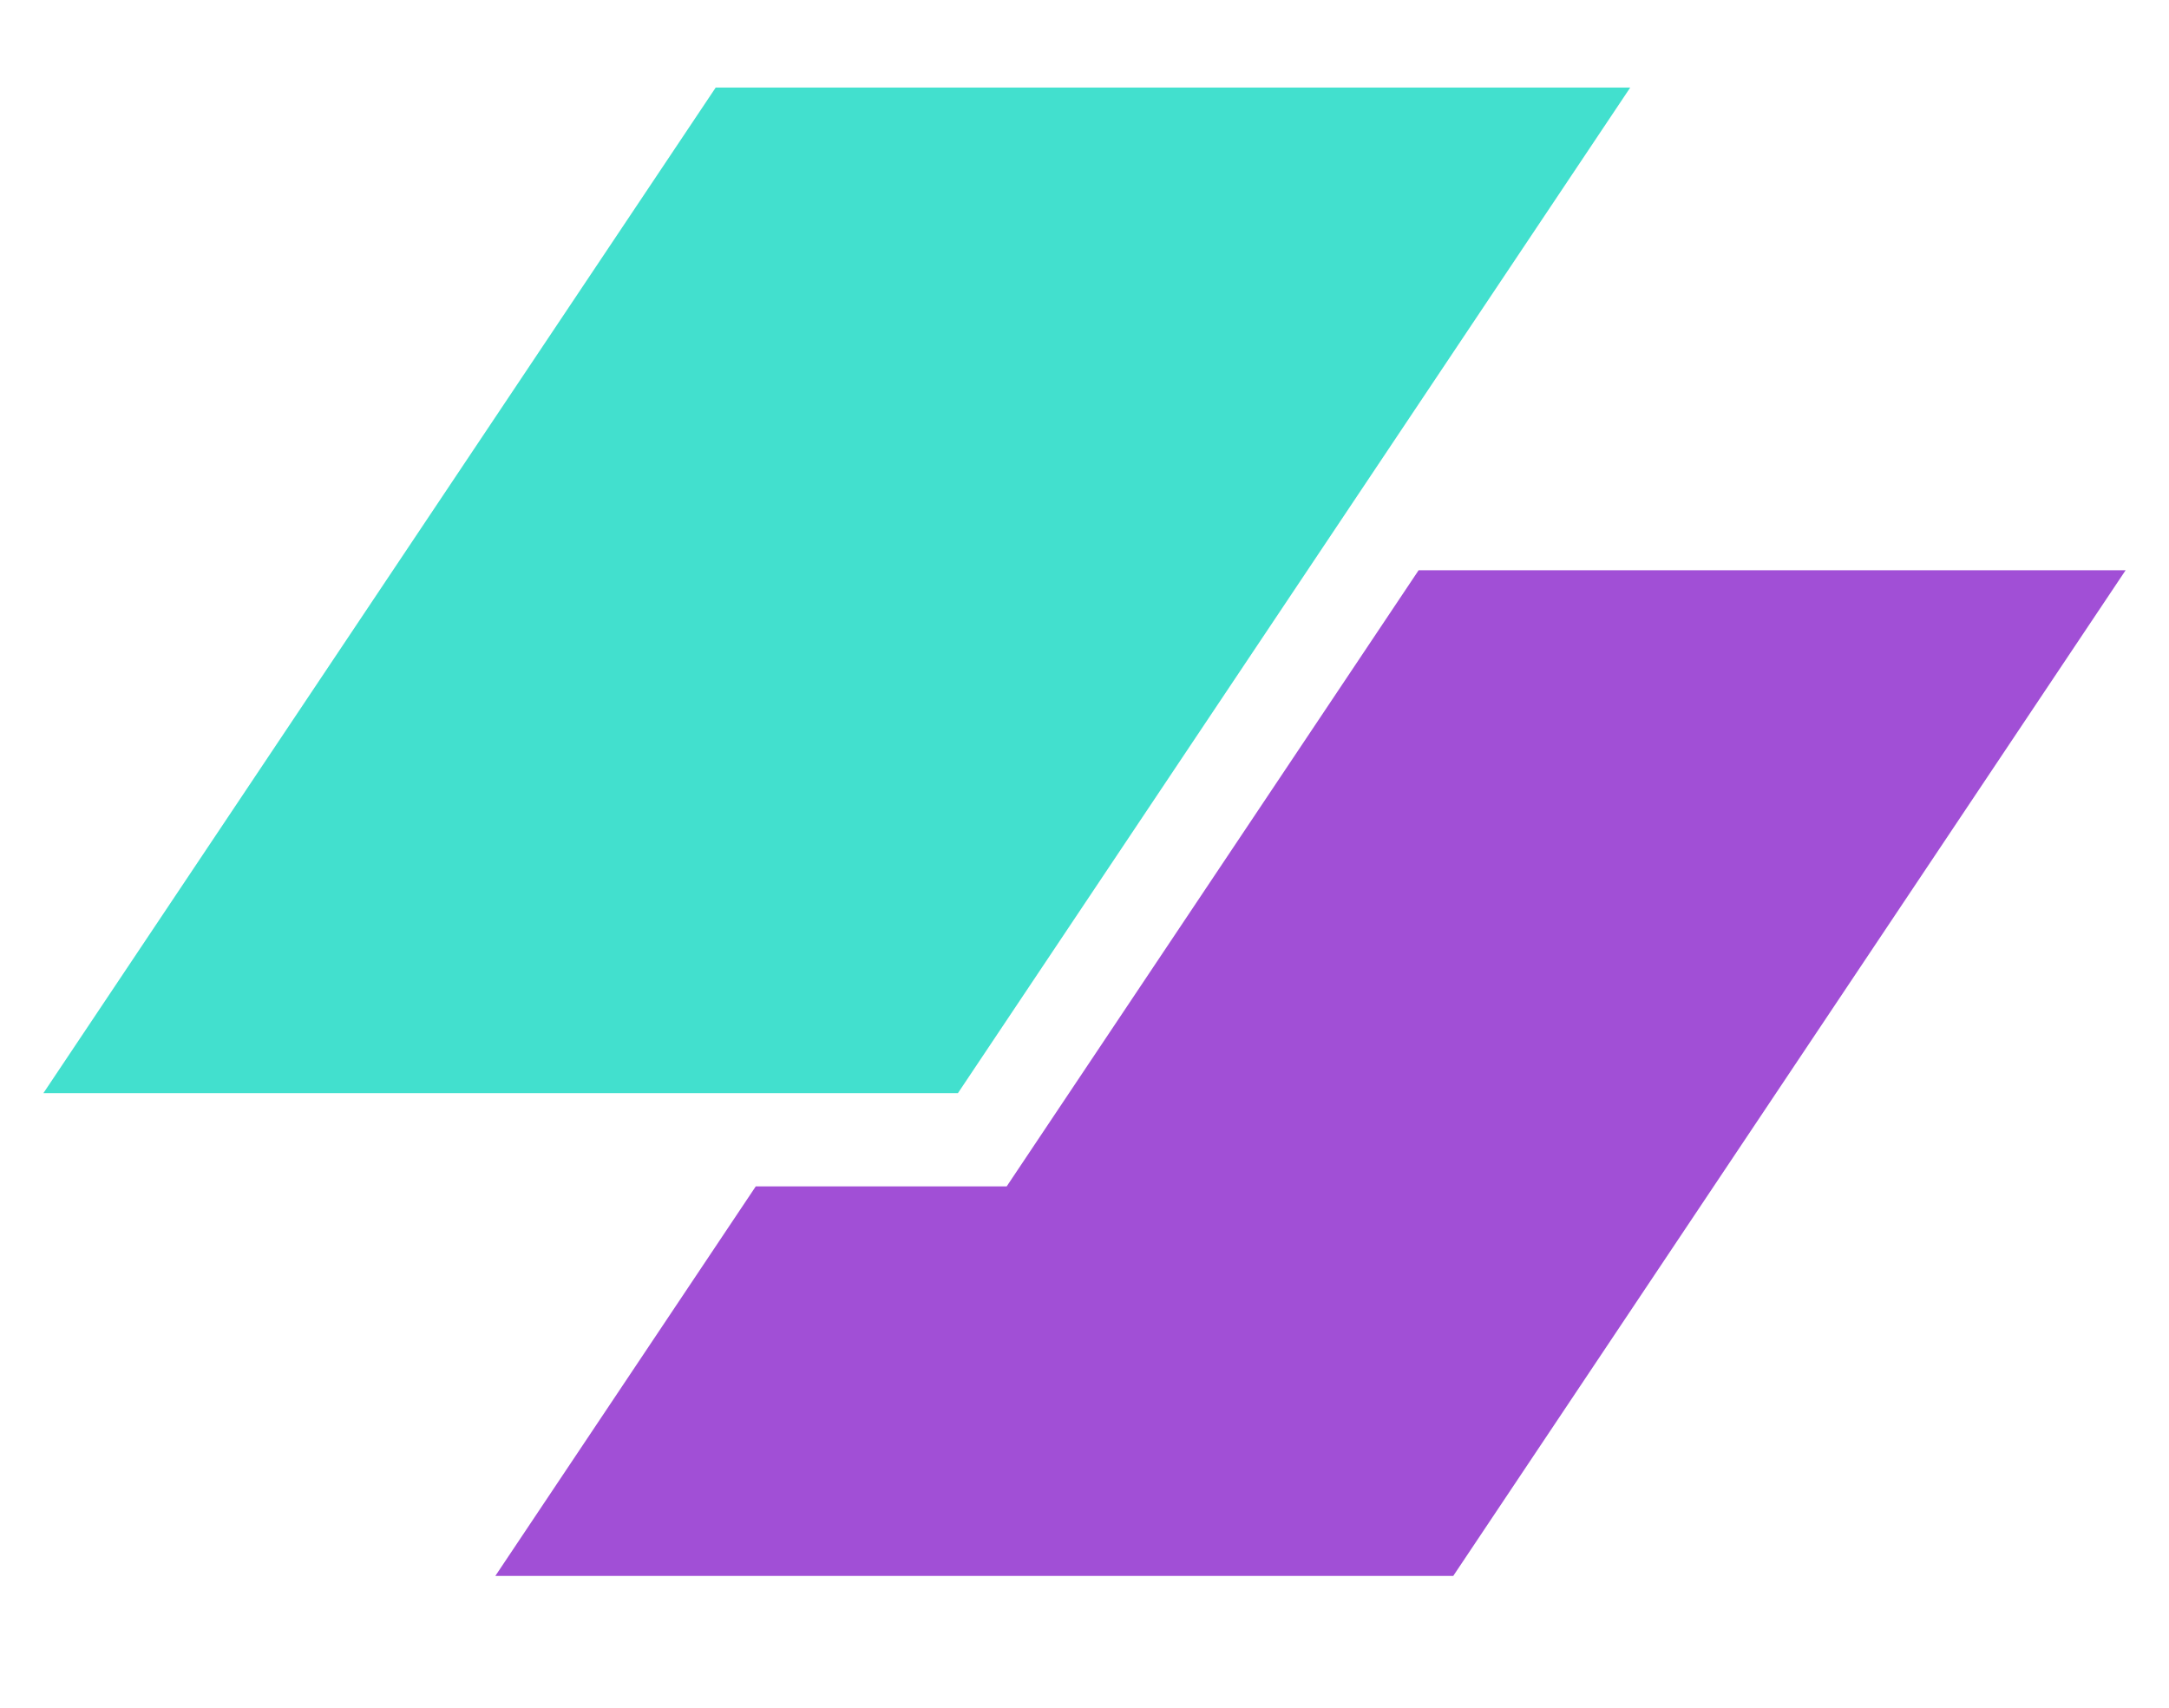
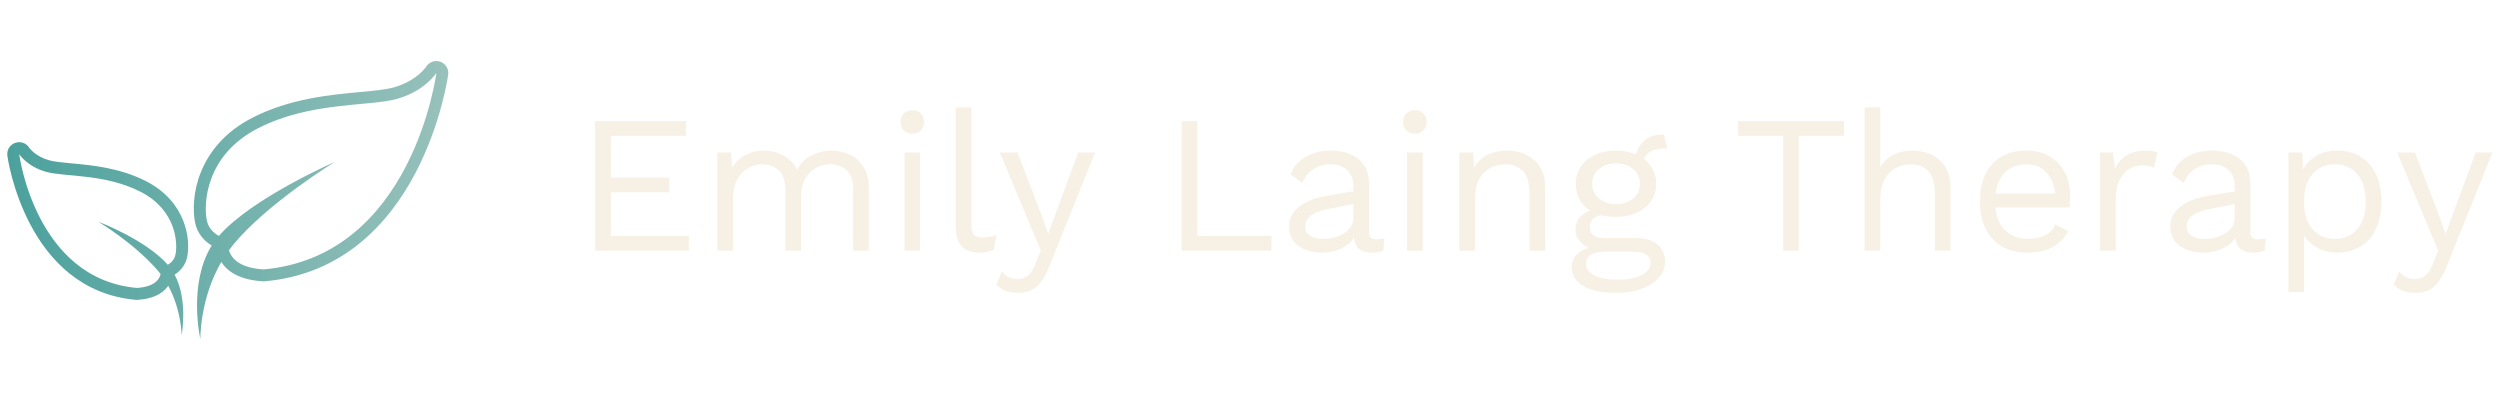
- <svg xmlns="http://www.w3.org/2000/svg" width="47" height="37" viewBox="0 0 47 37" fill="none">
-   <path d="M15.509 1.897H35.326L20.757 23.692H0.94L15.509 1.897Z" fill="#42E0CE" />
-   <path d="M16.377 25.712L10.734 34.154H31.491L46.06 12.359H30.74L21.814 25.712H16.377Z" fill="#A14FD6" />
+ <svg xmlns="http://www.w3.org/2000/svg" xmlns:xlink="http://www.w3.org/1999/xlink" data-v-fde0c5aa="" viewBox="0 0 221.307 35.072" class="iconLeft" version="1.1" id="svg3" width="221.307" height="35.072">
+   <defs data-v-fde0c5aa="" id="defs1">
+     <linearGradient data-v-fde0c5aa="" gradientTransform="rotate(25)" id="linearGradient5" x1="0" y1="0" x2="1" y2="0">
+       <stop data-v-fde0c5aa="" offset="0" stop-color="#01695A" stop-opacity="1" id="stop4" style="stop-color:#4ba19d;stop-opacity:1;" />
+       <stop data-v-fde0c5aa="" offset="1" stop-color="#2CC26F" stop-opacity="1" id="stop5" style="stop-color:#98c1bb;stop-opacity:1;" />
+     </linearGradient>
+     <linearGradient xlink:href="#linearGradient5" id="linearGradient3" gradientTransform="scale(1.259289,0.7940987)" x1="0" y1="-7.95099e-06" x2="54.04" y2="-7.95099e-06" gradientUnits="userSpaceOnUse" />
+     <linearGradient xlink:href="#linearGradient5" id="linearGradient4" gradientTransform="scale(1.259289,0.7940987)" x1="6.628" y1="-17.727" x2="47.412" y2="17.727" gradientUnits="userSpaceOnUse" />
+   </defs>
+   <rect data-v-fde0c5aa="" fill="transparent" x="0" y="0" width="221.307" height="35.072" class="logo-background-square" id="rect1" style="opacity:0;stroke-width:0.312" ry="0.359" />
+   <defs data-v-fde0c5aa="" id="defs2">
+     
+   </defs>
+   <g data-v-fde0c5aa="" id="086ba023-f90c-4695-b4dc-1cd6b2a60eae" fill="#000000" transform="matrix(1.240632,0,0,1.240632,50.81087,6.03503)">
+     <path d="M 2.63,11.97 H 8.2 v 1.05 H 1.51 V 3.78 H 7.99 V 4.83 H 2.63 V 7.81 H 6.8 V 8.86 H 2.63 Z M 18.37,5.88 q 0.7,0 1.31,0.29 0.61,0.28 0.98,0.89 0.38,0.6 0.38,1.48 v 0 4.48 H 19.92 V 8.65 q 0,-0.91 -0.45,-1.35 -0.46,-0.44 -1.2,-0.44 v 0 q -0.56,0 -1.03,0.27 -0.47,0.28 -0.76,0.8 -0.28,0.53 -0.28,1.25 v 0 3.84 H 15.08 V 8.65 Q 15.08,7.74 14.62,7.3 14.17,6.86 13.43,6.86 v 0 q -0.51,0 -0.98,0.26 -0.48,0.26 -0.79,0.8 -0.31,0.55 -0.31,1.36 v 0 3.74 h -1.12 v -7 h 0.98 l 0.07,1.09 q 0.37,-0.61 0.96,-0.92 0.6,-0.31 1.28,-0.31 v 0 q 0.77,0 1.43,0.35 0.65,0.35 0.98,1.02 v 0 q 0.31,-0.67 1.01,-1.02 0.7,-0.35 1.43,-0.35 z m 5.77,-1.2 Q 23.76,4.68 23.53,4.44 23.3,4.21 23.3,3.84 v 0 Q 23.3,3.46 23.53,3.23 23.76,3 24.14,3 v 0 q 0.37,0 0.61,0.23 0.23,0.23 0.23,0.61 v 0 q 0,0.37 -0.23,0.6 -0.24,0.24 -0.61,0.24 z m 0.56,1.34 v 7 h -1.12 v -7 z M 28.36,2.8 v 8.34 q 0,0.54 0.17,0.74 0.16,0.2 0.59,0.2 v 0 q 0.29,0 0.51,-0.04 0.22,-0.04 0.51,-0.15 v 0 l -0.18,1.07 q -0.46,0.2 -1.04,0.2 v 0 q -0.85,0 -1.26,-0.46 -0.42,-0.46 -0.42,-1.42 v 0 -8.48 z m 8.82,3.22 -3.29,8.18 q -0.4,1 -0.91,1.42 -0.5,0.41 -1.3,0.41 v 0 q -0.53,0 -0.89,-0.14 -0.35,-0.14 -0.65,-0.45 v 0 l 0.39,-0.95 q 0.41,0.56 1.14,0.56 v 0 q 0.4,0 0.72,-0.25 0.31,-0.24 0.55,-0.88 v 0 l 0.37,-0.91 -2.93,-6.99 h 1.27 l 1.75,4.56 0.44,1.25 0.5,-1.39 1.64,-4.42 z m 7.3,5.95 h 5.29 v 1.05 H 43.36 V 3.78 h 1.12 z m 12.78,0.24 q 0.28,0 0.56,-0.07 v 0 l -0.07,0.88 q -0.39,0.14 -0.84,0.14 v 0 q -0.55,0 -0.86,-0.24 -0.32,-0.24 -0.4,-0.8 v 0 q -0.32,0.49 -0.95,0.77 -0.62,0.27 -1.3,0.27 v 0 q -1.04,0 -1.71,-0.48 -0.67,-0.49 -0.67,-1.4 v 0 q 0,-0.79 0.7,-1.38 0.7,-0.58 2.03,-0.8 v 0 L 55.61,8.79 V 8.4 q 0,-0.7 -0.44,-1.12 -0.43,-0.42 -1.2,-0.42 v 0 q -0.7,0 -1.21,0.34 -0.51,0.33 -0.79,0.99 v 0 L 51.14,7.59 Q 51.42,6.8 52.18,6.34 52.95,5.88 53.97,5.88 v 0 q 1.25,0 2,0.6 0.76,0.6 0.76,1.78 v 0 3.44 q 0,0.26 0.12,0.38 0.13,0.13 0.41,0.13 z m -3.81,-0.03 q 0.88,0 1.52,-0.42 0.64,-0.42 0.64,-1.09 v 0 V 9.7 L 54.04,10 q -0.94,0.16 -1.4,0.48 -0.46,0.31 -0.46,0.8 v 0 q 0,0.44 0.33,0.67 0.34,0.23 0.94,0.23 z M 60,4.68 q -0.37,0 -0.61,-0.24 -0.23,-0.23 -0.23,-0.6 v 0 q 0,-0.38 0.23,-0.61 Q 59.63,3 60,3 v 0 q 0.38,0 0.61,0.23 0.23,0.23 0.23,0.61 v 0 q 0,0.37 -0.23,0.6 Q 60.38,4.68 60,4.68 Z m 0.56,1.34 v 7 h -1.12 v -7 z m 6.01,-0.14 q 1.19,0 1.96,0.69 0.77,0.68 0.77,1.97 v 0 4.48 H 68.18 V 8.93 q 0,-1.09 -0.47,-1.58 -0.47,-0.49 -1.25,-0.49 v 0 q -0.56,0 -1.05,0.24 -0.49,0.25 -0.81,0.8 -0.31,0.56 -0.31,1.4 v 0 3.72 h -1.12 v -7 h 0.98 l 0.07,1.09 q 0.35,-0.63 0.96,-0.93 0.62,-0.3 1.39,-0.3 z m 9.17,6.24 q 0.99,0 1.55,0.45 0.56,0.45 0.56,1.22 v 0 q 0,0.67 -0.46,1.18 -0.46,0.51 -1.25,0.79 -0.79,0.27 -1.74,0.27 v 0 q -1.6,0 -2.41,-0.51 -0.81,-0.51 -0.81,-1.34 v 0 q 0,-0.47 0.32,-0.84 0.33,-0.36 0.91,-0.52 v 0 q -0.44,-0.21 -0.69,-0.53 -0.26,-0.32 -0.26,-0.75 v 0 q 0,-0.52 0.28,-0.87 0.28,-0.34 0.77,-0.51 v 0 Q 72,9.86 71.74,9.36 71.48,8.86 71.48,8.25 v 0 q 0,-0.69 0.37,-1.23 0.36,-0.54 1.02,-0.84 0.66,-0.3 1.48,-0.3 v 0 q 0.79,0 1.43,0.28 v 0 q 0.39,-1.43 1.98,-1.43 v 0 l 0.25,0.98 q -1.37,0 -1.67,0.77 v 0 q 0.42,0.32 0.65,0.77 0.23,0.45 0.23,1 v 0 q 0,0.68 -0.36,1.22 -0.36,0.54 -1.02,0.84 -0.66,0.3 -1.49,0.3 v 0 q -0.61,0 -1.07,-0.12 v 0 q -0.42,0.09 -0.61,0.3 -0.18,0.21 -0.18,0.58 v 0 q 0,0.36 0.25,0.56 0.26,0.19 0.68,0.19 v 0 z M 74.35,6.79 q -0.72,0 -1.21,0.41 -0.49,0.4 -0.49,1.05 v 0 q 0,0.64 0.49,1.05 0.49,0.4 1.21,0.4 v 0 q 0.73,0 1.22,-0.4 0.49,-0.41 0.49,-1.05 v 0 Q 76.06,7.6 75.57,7.2 75.08,6.79 74.35,6.79 Z m 0.17,8.3 q 1.07,0 1.68,-0.34 0.62,-0.34 0.62,-0.83 v 0 q 0,-0.41 -0.32,-0.62 -0.31,-0.21 -1.07,-0.21 v 0 h -1.87 q -0.65,0 -1,0.23 -0.35,0.23 -0.35,0.64 v 0 q 0,0.53 0.59,0.83 0.59,0.3 1.72,0.3 z M 90.62,3.78 V 4.83 H 87.4 v 8.19 H 86.28 V 4.83 H 83.06 V 3.78 Z m 4.87,2.1 q 1.19,0 1.96,0.69 0.77,0.68 0.77,1.97 v 0 4.48 H 97.1 V 8.93 Q 97.1,7.84 96.63,7.35 96.17,6.86 95.38,6.86 v 0 q -0.54,0 -1.04,0.25 -0.5,0.25 -0.81,0.81 -0.32,0.55 -0.32,1.39 v 0 3.71 H 92.09 V 2.8 h 1.12 v 4.27 q 0.35,-0.6 0.95,-0.9 0.59,-0.29 1.33,-0.29 z m 11.27,3.28 q 0,0.39 -0.05,0.78 v 0 h -5.28 q 0.1,1.06 0.71,1.65 0.61,0.59 1.57,0.59 v 0 q 0.77,0 1.28,-0.27 0.51,-0.26 0.7,-0.77 v 0 l 0.93,0.49 q -0.42,0.75 -1.12,1.14 -0.7,0.39 -1.79,0.39 v 0 q -1.58,0 -2.48,-0.97 -0.91,-0.96 -0.91,-2.67 v 0 q 0,-1.71 0.86,-2.67 0.87,-0.97 2.45,-0.97 v 0 q 0.98,0 1.69,0.43 0.72,0.44 1.08,1.18 0.36,0.74 0.36,1.67 z m -3.13,-2.3 q -0.93,0 -1.49,0.55 -0.57,0.54 -0.7,1.54 v 0 h 4.25 q -0.12,-0.98 -0.65,-1.54 -0.53,-0.55 -1.41,-0.55 z m 8.57,-0.98 q 0.5,0 0.77,0.14 v 0 l -0.23,1.09 q -0.33,-0.18 -0.88,-0.18 v 0 q -0.45,0 -0.88,0.26 -0.42,0.26 -0.7,0.78 -0.27,0.53 -0.27,1.27 v 0 3.78 h -1.12 v -7 h 0.91 l 0.16,1.15 q 0.58,-1.29 2.24,-1.29 z m 7.95,6.33 q 0.28,0 0.56,-0.07 v 0 l -0.07,0.88 q -0.39,0.14 -0.84,0.14 v 0 q -0.55,0 -0.86,-0.24 -0.32,-0.24 -0.4,-0.8 v 0 q -0.32,0.49 -0.95,0.77 -0.62,0.27 -1.31,0.27 v 0 q -1.03,0 -1.7,-0.48 -0.68,-0.49 -0.68,-1.4 v 0 q 0,-0.79 0.7,-1.38 0.7,-0.58 2.03,-0.8 v 0 L 118.5,8.79 V 8.4 q 0,-0.7 -0.44,-1.12 -0.43,-0.42 -1.2,-0.42 v 0 q -0.7,0 -1.21,0.34 -0.51,0.33 -0.79,0.99 v 0 l -0.83,-0.6 q 0.28,-0.79 1.04,-1.25 0.77,-0.46 1.79,-0.46 v 0 q 1.24,0 2,0.6 0.76,0.6 0.76,1.78 v 0 3.44 q 0,0.26 0.12,0.38 0.13,0.13 0.41,0.13 z m -3.81,-0.03 q 0.88,0 1.52,-0.42 0.64,-0.42 0.64,-1.09 v 0 -0.97 l -1.57,0.3 q -0.94,0.16 -1.4,0.48 -0.46,0.31 -0.46,0.8 v 0 q 0,0.44 0.33,0.67 0.34,0.23 0.94,0.23 z m 9.44,-6.3 q 1.47,0 2.33,0.97 0.86,0.98 0.86,2.67 v 0 q 0,1.69 -0.86,2.67 -0.86,0.97 -2.33,0.97 v 0 q -0.77,0 -1.38,-0.34 -0.61,-0.33 -0.95,-0.89 v 0 4.03 h -1.12 V 6.02 h 0.98 l 0.07,1.22 q 0.31,-0.62 0.95,-0.99 0.63,-0.37 1.45,-0.37 z m -0.13,6.3 q 1.02,0 1.61,-0.72 0.59,-0.72 0.59,-1.94 v 0 q 0,-1.22 -0.59,-1.94 -0.59,-0.72 -1.61,-0.72 v 0 q -1.01,0 -1.6,0.7 -0.6,0.7 -0.6,1.88 v 0 0.16 q 0,1.18 0.6,1.88 0.59,0.7 1.6,0.7 z m 11.24,-6.16 -3.29,8.18 q -0.4,1 -0.91,1.42 -0.5,0.41 -1.3,0.41 v 0 q -0.53,0 -0.89,-0.14 -0.36,-0.14 -0.65,-0.45 v 0 l 0.39,-0.95 q 0.41,0.56 1.14,0.56 v 0 q 0.4,0 0.72,-0.25 0.31,-0.24 0.55,-0.88 v 0 l 0.36,-0.91 -2.92,-6.99 h 1.27 l 1.75,4.56 0.44,1.25 0.5,-1.39 1.64,-4.42 z" id="path2" style="fill:#f7f1e5;fill-opacity:1" />
+   </g>
+   <defs data-v-fde0c5aa="" id="defs3">
+     <linearGradient data-v-fde0c5aa="" gradientTransform="rotate(25)" id="bf7a3a78-443f-43af-a7f3-73e690e7d29d" x1="0" y1="0" x2="1" y2="0">
+       <stop data-v-fde0c5aa="" offset="0%" stop-color="#01695A" stop-opacity="1" id="stop2" />
+       <stop data-v-fde0c5aa="" offset="100%" stop-color="#2CC26F" stop-opacity="1" id="stop3" />
+     </linearGradient>
+   </defs>
+   <g data-v-fde0c5aa="" id="4cd0478f-5a80-4208-bcb2-b42551b572e8" stroke="none" fill="url(#bf7a3a78-443f-43af-a7f3-73e690e7d29d)" transform="matrix(0.5737267,0,0,0.5737267,0.6409265,5.40542)" style="fill:url(#linearGradient4);stroke-width:1;stroke-dasharray:none">
+     <path d="M 66.84,0.111 A 1.805,1.805 0 0 0 66.212,0 c -0.613,0 -1.208,0.308 -1.557,0.844 -0.059,0.09 -1.478,2.219 -4.996,3.213 -1.263,0.355 -3.122,0.529 -5.276,0.729 -4.557,0.421 -10.797,1.001 -16.553,3.957 -8.666,4.452 -9.578,12.519 -8.85,16.159 0.347,1.732 1.43,2.866 2.568,3.567 -3.702,5.937 -1.75,14.444 -1.75,14.444 0,0 -0.128,-6.14 3.236,-11.926 0.059,0.092 0.106,0.184 0.174,0.275 1.195,1.631 3.295,2.547 6.241,2.723 a 1.983,1.983 0 0 0 0.272,-0.004 C 63.96,31.822 68,2.362 68.038,2.064 A 1.836,1.836 0 0 0 66.84,0.111 Z M 39.56,32.146 c -3.743,-0.223 -4.975,-1.717 -5.35,-2.944 0.215,-0.294 0.429,-0.589 0.665,-0.876 5.257,-6.381 15.664,-12.762 15.664,-12.762 0,0 -12.85,5.604 -17.886,11.419 -0.774,-0.436 -1.615,-1.186 -1.867,-2.441 -0.499,-2.5 -0.222,-9.995 7.886,-14.161 C 46.777,6.217 55.828,7.052 60.158,5.829 64.49,4.607 66.211,1.83 66.211,1.83 c 0,0 -3.609,28.265 -26.651,30.316 z M 27.773,30.186 C 28.298,27.555 27.651,21.737 21.439,18.543 17.416,16.479 13.099,16.076 9.947,15.785 8.511,15.65 7.27,15.535 6.463,15.308 4.306,14.7 3.427,13.416 3.406,13.387 A 1.84,1.84 0 0 0 1.225,12.622 1.842,1.842 0 0 0 0.015,14.591 C 0.041,14.8 2.857,35.325 19.828,36.84 a 1.777,1.777 0 0 0 0.273,0.004 c 2.188,-0.132 3.766,-0.836 4.688,-2.094 0.019,-0.025 0.033,-0.053 0.051,-0.079 2.042,3.741 2.067,7.634 2.067,7.634 0,0 1.04,-5.384 -1.08,-9.349 0.866,-0.554 1.678,-1.439 1.946,-2.77 z m -1.806,-0.363 c -0.163,0.81 -0.685,1.305 -1.188,1.608 -3.442,-3.904 -10.732,-6.644 -10.732,-6.644 0,0 5.429,3.227 9.129,7.471 0.175,0.2 0.334,0.407 0.492,0.614 -0.209,0.855 -0.997,1.971 -3.677,2.131 C 4.301,33.605 1.842,14.359 1.842,14.359 c 0,0 1.174,1.891 4.121,2.723 2.949,0.83 9.113,0.264 14.635,3.1 5.519,2.837 5.709,7.94 5.369,9.641 z" id="path3" style="fill:url(#linearGradient3);stroke-width:1;stroke-dasharray:none" />
+   </g>
</svg>
